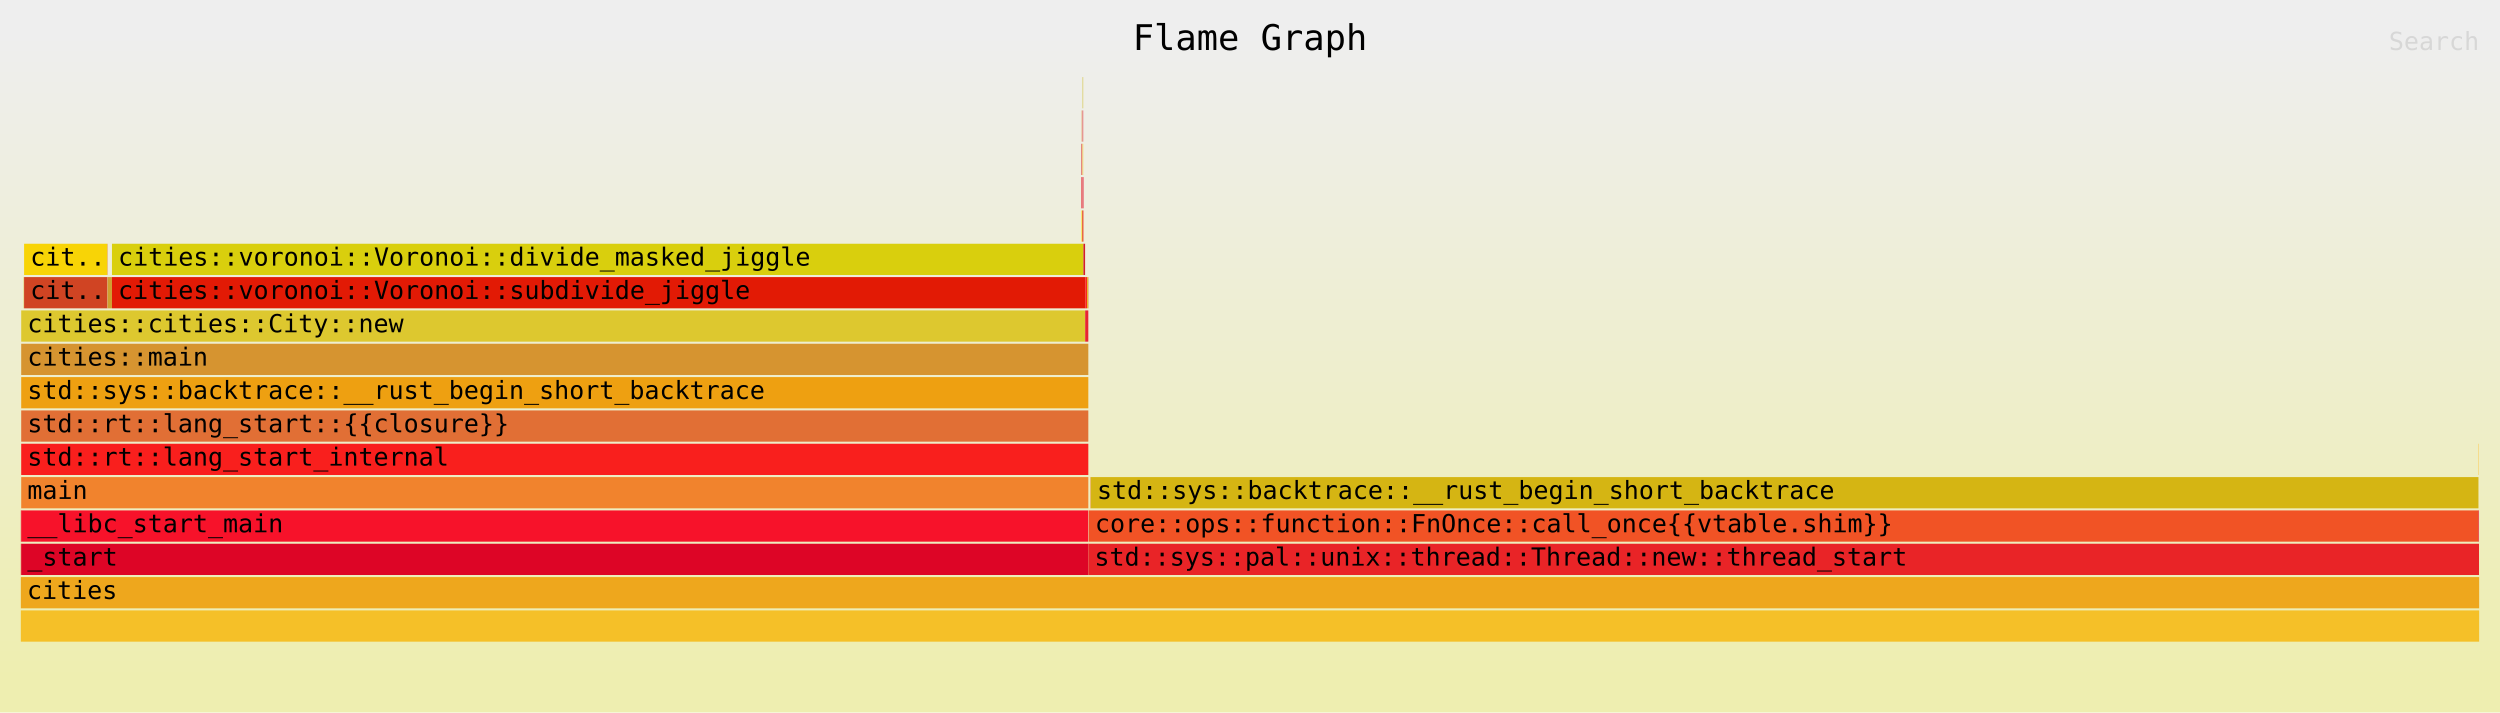
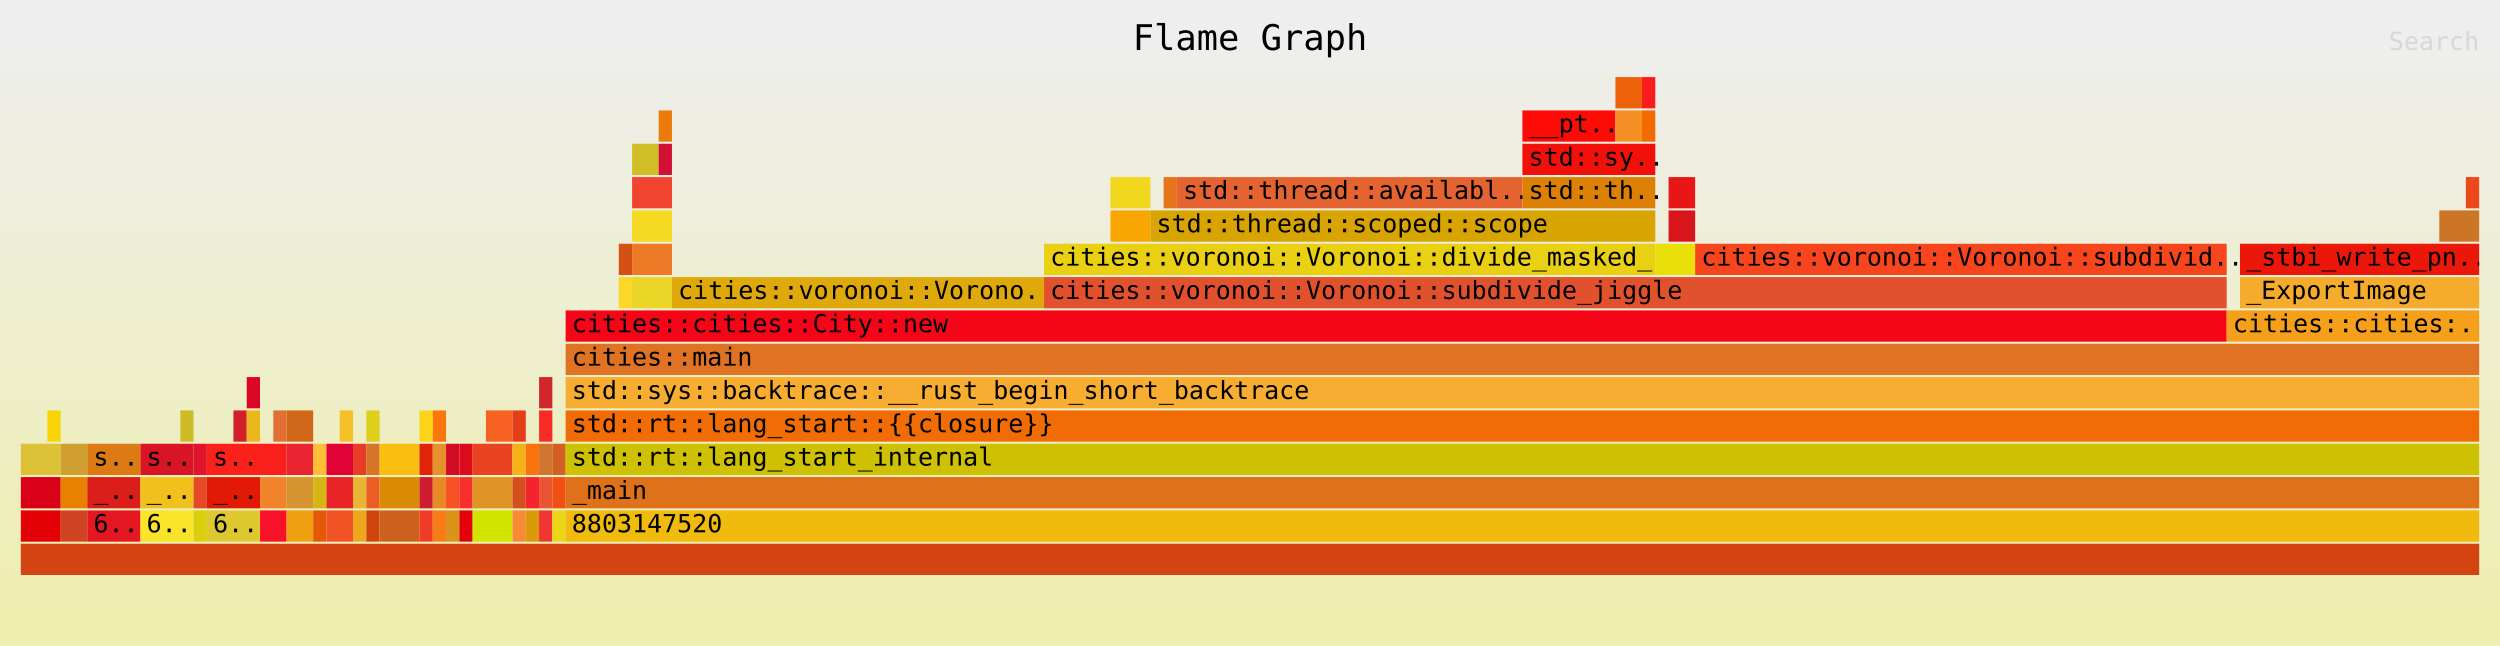
- <svg xmlns="http://www.w3.org/2000/svg" xmlns:ns1="http://github.com/jonhoo/inferno" version="1.1" width="1200" height="342" viewBox="0 0 1200 342">
+ <svg xmlns="http://www.w3.org/2000/svg" xmlns:ns1="http://github.com/jonhoo/inferno" version="1.1" width="1200" height="310" viewBox="0 0 1200 310">
  <defs>
    <linearGradient id="background" y1="0" y2="1" x1="0" x2="0">
      <stop stop-color="#eeeeee" offset="5%" />
      <stop stop-color="#eeeeb0" offset="95%" />
    </linearGradient>
  </defs>
  <style type="text/css">
text { font-family:monospace; font-size:12px }
#title { text-anchor:middle; font-size:17px; }
#matched { text-anchor:end; }
#search { text-anchor:end; opacity:0.1; cursor:pointer; }
#search:hover, #search.show { opacity:1; }
#subtitle { text-anchor:middle; font-color:rgb(160,160,160); }
#unzoom { cursor:pointer; }
#frames &gt; *:hover { stroke:black; stroke-width:0.5; cursor:pointer; }
.hide { display:none; }
.parent { opacity:0.5; }
</style>
-   <rect x="0" y="0" width="100%" height="342" fill="url(#background)" />
+   <rect x="0" y="0" width="100%" height="310" fill="url(#background)" />
  <text id="title" fill="rgb(0,0,0)" x="50%" y="24.00">Flame Graph</text>
-   <text id="details" fill="rgb(0,0,0)" x="10" y="325.00"> </text>
+   <text id="details" fill="rgb(0,0,0)" x="10" y="293.00"> </text>
  <text id="unzoom" class="hide" fill="rgb(0,0,0)" x="10" y="24.00">Reset Zoom</text>
  <text id="search" fill="rgb(0,0,0)" x="1190" y="24.00">Search</text>
-   <text id="matched" fill="rgb(0,0,0)" x="1190" y="325.00"> </text>
-   <svg id="frames" x="10" width="1180" total_samples="103723">
-     <g>
-       <rect x="0.001%" y="261" width="0.015%" height="15" fill="rgb(227,0,7)" ns1:x="1" ns1:w="15" />
-       <text x="0.251%" y="271.50" />
-     </g>
-     <g>
-       <rect x="0.001%" y="245" width="0.015%" height="15" fill="rgb(217,0,24)" ns1:x="1" ns1:w="15" />
-       <text x="0.251%" y="255.50" />
-     </g>
-     <g>
-       <rect x="0.114%" y="133" width="0.013%" height="15" fill="rgb(221,193,54)" ns1:x="118" ns1:w="13" />
-       <text x="0.364%" y="143.50" />
-     </g>
-     <g>
-       <rect x="0.133%" y="117" width="3.373%" height="15" fill="rgb(248,212,6)" ns1:x="138" ns1:w="3499" />
-       <text x="0.383%" y="127.50">cit..</text>
-     </g>
-     <g>
-       <rect x="0.132%" y="133" width="3.391%" height="15" fill="rgb(208,68,35)" ns1:x="137" ns1:w="3517" />
-       <text x="0.382%" y="143.50">cit..</text>
-     </g>
-     <g>
-       <rect x="3.506%" y="117" width="0.016%" height="15" fill="rgb(232,128,0)" ns1:x="3637" ns1:w="17" />
-       <text x="3.756%" y="127.50" />
-     </g>
-     <g>
-       <rect x="3.53%" y="133" width="0.176%" height="15" fill="rgb(207,160,47)" ns1:x="3661" ns1:w="183" />
-       <text x="3.78%" y="143.50" />
-     </g>
-     <g>
-       <rect x="43.144%" y="85" width="0.027%" height="15" fill="rgb(228,23,34)" ns1:x="44750" ns1:w="28" />
-       <text x="43.394%" y="95.50" />
-     </g>
-     <g>
-       <rect x="43.146%" y="69" width="0.025%" height="15" fill="rgb(218,30,26)" ns1:x="44752" ns1:w="26" />
-       <text x="43.396%" y="79.50" />
-     </g>
-     <g>
-       <rect x="43.157%" y="53" width="0.013%" height="15" fill="rgb(220,122,19)" ns1:x="44764" ns1:w="14" />
-       <text x="43.407%" y="63.50" />
-     </g>
-     <g>
-       <rect x="43.142%" y="101" width="0.031%" height="15" fill="rgb(250,228,42)" ns1:x="44748" ns1:w="32" />
-       <text x="43.392%" y="111.50" />
-     </g>
-     <g>
-       <rect x="43.192%" y="69" width="0.021%" height="15" fill="rgb(240,193,28)" ns1:x="44800" ns1:w="22" />
-       <text x="43.442%" y="79.50" />
-     </g>
-     <g>
-       <rect x="43.192%" y="53" width="0.021%" height="15" fill="rgb(216,20,37)" ns1:x="44800" ns1:w="22" />
-       <text x="43.442%" y="63.50" />
-     </g>
-     <g>
-       <rect x="43.192%" y="37" width="0.021%" height="15" fill="rgb(206,188,39)" ns1:x="44800" ns1:w="22" />
-       <text x="43.442%" y="47.50" />
-     </g>
-     <g>
-       <rect x="3.707%" y="117" width="39.517%" height="15" fill="rgb(217,207,13)" ns1:x="3845" ns1:w="40988" />
-       <text x="3.957%" y="127.50">cities::voronoi::Voronoi::divide_masked_jiggle</text>
-     </g>
-     <g>
-       <rect x="43.174%" y="101" width="0.05%" height="15" fill="rgb(231,73,38)" ns1:x="44781" ns1:w="52" />
-       <text x="43.424%" y="111.50" />
-     </g>
-     <g>
-       <rect x="43.188%" y="85" width="0.036%" height="15" fill="rgb(225,20,46)" ns1:x="44796" ns1:w="37" />
-       <text x="43.438%" y="95.50" />
-     </g>
-     <g>
-       <rect x="43.224%" y="117" width="0.068%" height="15" fill="rgb(210,31,41)" ns1:x="44833" ns1:w="70" />
-       <text x="43.474%" y="127.50" />
-     </g>
-     <g>
-       <rect x="0.015%" y="149" width="43.281%" height="15" fill="rgb(221,200,47)" ns1:x="16" ns1:w="44892" />
-       <text x="0.265%" y="159.50">cities::cities::City::new</text>
-     </g>
-     <g>
-       <rect x="3.706%" y="133" width="39.59%" height="15" fill="rgb(226,26,5)" ns1:x="3844" ns1:w="41064" />
-       <text x="3.956%" y="143.50">cities::voronoi::Voronoi::subdivide_jiggle</text>
-     </g>
-     <g>
-       <rect x="43.299%" y="133" width="0.069%" height="15" fill="rgb(249,33,26)" ns1:x="44911" ns1:w="72" />
-       <text x="43.549%" y="143.50" />
-     </g>
-     <g>
-       <rect x="43.372%" y="133" width="0.036%" height="15" fill="rgb(235,183,28)" ns1:x="44987" ns1:w="37" />
-       <text x="43.622%" y="143.50" />
-     </g>
-     <g>
-       <rect x="0.015%" y="261" width="43.408%" height="15" fill="rgb(221,5,38)" ns1:x="16" ns1:w="45024" />
-       <text x="0.265%" y="271.50">_start</text>
-     </g>
-     <g>
-       <rect x="0.015%" y="245" width="43.408%" height="15" fill="rgb(247,18,42)" ns1:x="16" ns1:w="45024" />
-       <text x="0.265%" y="255.50">__libc_start_main</text>
-     </g>
-     <g>
-       <rect x="0.015%" y="229" width="43.408%" height="15" fill="rgb(241,131,45)" ns1:x="16" ns1:w="45024" />
-       <text x="0.265%" y="239.50">main</text>
-     </g>
-     <g>
-       <rect x="0.015%" y="213" width="43.408%" height="15" fill="rgb(249,31,29)" ns1:x="16" ns1:w="45024" />
-       <text x="0.265%" y="223.50">std::rt::lang_start_internal</text>
-     </g>
-     <g>
-       <rect x="0.015%" y="197" width="43.408%" height="15" fill="rgb(225,111,53)" ns1:x="16" ns1:w="45024" />
-       <text x="0.265%" y="207.50">std::rt::lang_start::{{closure}}</text>
-     </g>
-     <g>
-       <rect x="0.015%" y="181" width="43.408%" height="15" fill="rgb(238,160,17)" ns1:x="16" ns1:w="45024" />
-       <text x="0.265%" y="191.50">std::sys::backtrace::__rust_begin_short_backtrace</text>
-     </g>
-     <g>
-       <rect x="0.015%" y="165" width="43.408%" height="15" fill="rgb(214,148,48)" ns1:x="16" ns1:w="45024" />
-       <text x="0.265%" y="175.50">cities::main</text>
-     </g>
-     <g>
-       <rect x="43.296%" y="149" width="0.127%" height="15" fill="rgb(232,36,49)" ns1:x="44908" ns1:w="132" />
-       <text x="43.546%" y="159.50" />
-     </g>
-     <g>
-       <rect x="43.408%" y="133" width="0.015%" height="15" fill="rgb(209,103,24)" ns1:x="45024" ns1:w="16" />
-       <text x="43.658%" y="143.50" />
-     </g>
-     <g>
-       <rect x="43.512%" y="229" width="0.013%" height="15" fill="rgb(229,88,8)" ns1:x="45132" ns1:w="13" />
-       <text x="43.762%" y="239.50" />
-     </g>
-     <g>
-       <rect x="43.525%" y="229" width="56.446%" height="15" fill="rgb(213,181,19)" ns1:x="45145" ns1:w="58547" />
-       <text x="43.775%" y="239.50">std::sys::backtrace::__rust_begin_short_backtrace</text>
-     </g>
-     <g>
-       <rect x="99.954%" y="213" width="0.016%" height="15" fill="rgb(254,191,54)" ns1:x="103675" ns1:w="17" />
-       <text x="100.204%" y="223.50" />
-     </g>
-     <g>
-       <rect x="43.443%" y="245" width="56.533%" height="15" fill="rgb(241,83,37)" ns1:x="45060" ns1:w="58638" />
-       <text x="43.693%" y="255.50">core::ops::function::FnOnce::call_once{{vtable.shim}}</text>
-     </g>
-     <g>
-       <rect x="43.423%" y="261" width="56.571%" height="15" fill="rgb(233,36,39)" ns1:x="45040" ns1:w="58677" />
-       <text x="43.673%" y="271.50">std::sys::pal::unix::thread::Thread::new::thread_start</text>
-     </g>
-     <g>
-       <rect x="99.976%" y="245" width="0.018%" height="15" fill="rgb(226,3,54)" ns1:x="103698" ns1:w="19" />
-       <text x="100.226%" y="255.50" />
-     </g>
-     <g>
-       <rect x="0%" y="293" width="100%" height="15" fill="rgb(245,192,40)" ns1:x="0" ns1:w="103723" />
-       <text x="0.25%" y="303.50" />
-     </g>
-     <g>
-       <rect x="0%" y="277" width="100%" height="15" fill="rgb(238,167,29)" ns1:x="0" ns1:w="103723" />
-       <text x="0.25%" y="287.50">cities</text>
+   <text id="matched" fill="rgb(0,0,0)" x="1190" y="293.00"> </text>
+   <svg id="frames" x="10" width="1180" total_samples="185">
+     <g>
+       <rect x="0%" y="245" width="1.622%" height="15" fill="rgb(227,0,7)" ns1:x="0" ns1:w="3" />
+       <text x="0.25%" y="255.50" />
+     </g>
+     <g>
+       <rect x="0%" y="229" width="1.622%" height="15" fill="rgb(217,0,24)" ns1:x="0" ns1:w="3" />
+       <text x="0.25%" y="239.50" />
+     </g>
+     <g>
+       <rect x="0%" y="213" width="1.622%" height="15" fill="rgb(221,193,54)" ns1:x="0" ns1:w="3" />
+       <text x="0.25%" y="223.50" />
+     </g>
+     <g>
+       <rect x="1.081%" y="197" width="0.54%" height="15" fill="rgb(248,212,6)" ns1:x="2" ns1:w="1" />
+       <text x="1.331%" y="207.50" />
+     </g>
+     <g>
+       <rect x="1.622%" y="245" width="1.081%" height="15" fill="rgb(208,68,35)" ns1:x="3" ns1:w="2" />
+       <text x="1.872%" y="255.50" />
+     </g>
+     <g>
+       <rect x="1.622%" y="229" width="1.081%" height="15" fill="rgb(232,128,0)" ns1:x="3" ns1:w="2" />
+       <text x="1.872%" y="239.50" />
+     </g>
+     <g>
+       <rect x="1.622%" y="213" width="1.081%" height="15" fill="rgb(207,160,47)" ns1:x="3" ns1:w="2" />
+       <text x="1.872%" y="223.50" />
+     </g>
+     <g>
+       <rect x="2.703%" y="245" width="2.162%" height="15" fill="rgb(228,23,34)" ns1:x="5" ns1:w="4" />
+       <text x="2.953%" y="255.50">6..</text>
+     </g>
+     <g>
+       <rect x="2.703%" y="229" width="2.162%" height="15" fill="rgb(218,30,26)" ns1:x="5" ns1:w="4" />
+       <text x="2.953%" y="239.50">_..</text>
+     </g>
+     <g>
+       <rect x="2.703%" y="213" width="2.162%" height="15" fill="rgb(220,122,19)" ns1:x="5" ns1:w="4" />
+       <text x="2.953%" y="223.50">s..</text>
+     </g>
+     <g>
+       <rect x="4.865%" y="245" width="2.162%" height="15" fill="rgb(250,228,42)" ns1:x="9" ns1:w="4" />
+       <text x="5.115%" y="255.50">6..</text>
+     </g>
+     <g>
+       <rect x="4.865%" y="229" width="2.162%" height="15" fill="rgb(240,193,28)" ns1:x="9" ns1:w="4" />
+       <text x="5.115%" y="239.50">_..</text>
+     </g>
+     <g>
+       <rect x="4.865%" y="213" width="2.162%" height="15" fill="rgb(216,20,37)" ns1:x="9" ns1:w="4" />
+       <text x="5.115%" y="223.50">s..</text>
+     </g>
+     <g>
+       <rect x="6.487%" y="197" width="0.54%" height="15" fill="rgb(206,188,39)" ns1:x="12" ns1:w="1" />
+       <text x="6.737%" y="207.50" />
+     </g>
+     <g>
+       <rect x="7.027%" y="245" width="0.54%" height="15" fill="rgb(217,207,13)" ns1:x="13" ns1:w="1" />
+       <text x="7.277%" y="255.50" />
+     </g>
+     <g>
+       <rect x="7.027%" y="229" width="0.54%" height="15" fill="rgb(231,73,38)" ns1:x="13" ns1:w="1" />
+       <text x="7.277%" y="239.50" />
+     </g>
+     <g>
+       <rect x="7.027%" y="213" width="0.54%" height="15" fill="rgb(225,20,46)" ns1:x="13" ns1:w="1" />
+       <text x="7.277%" y="223.50" />
+     </g>
+     <g>
+       <rect x="8.649%" y="197" width="0.54%" height="15" fill="rgb(210,31,41)" ns1:x="16" ns1:w="1" />
+       <text x="8.899%" y="207.50" />
+     </g>
+     <g>
+       <rect x="7.568%" y="245" width="2.162%" height="15" fill="rgb(221,200,47)" ns1:x="14" ns1:w="4" />
+       <text x="7.818%" y="255.50">6..</text>
+     </g>
+     <g>
+       <rect x="7.568%" y="229" width="2.162%" height="15" fill="rgb(226,26,5)" ns1:x="14" ns1:w="4" />
+       <text x="7.818%" y="239.50">_..</text>
+     </g>
+     <g>
+       <rect x="7.568%" y="213" width="2.162%" height="15" fill="rgb(249,33,26)" ns1:x="14" ns1:w="4" />
+       <text x="7.818%" y="223.50">s..</text>
+     </g>
+     <g>
+       <rect x="9.189%" y="197" width="0.54%" height="15" fill="rgb(235,183,28)" ns1:x="17" ns1:w="1" />
+       <text x="9.439%" y="207.50" />
+     </g>
+     <g>
+       <rect x="9.189%" y="181" width="0.54%" height="15" fill="rgb(221,5,38)" ns1:x="17" ns1:w="1" />
+       <text x="9.439%" y="191.50" />
+     </g>
+     <g>
+       <rect x="9.73%" y="245" width="1.081%" height="15" fill="rgb(247,18,42)" ns1:x="18" ns1:w="2" />
+       <text x="9.98%" y="255.50" />
+     </g>
+     <g>
+       <rect x="9.73%" y="229" width="1.081%" height="15" fill="rgb(241,131,45)" ns1:x="18" ns1:w="2" />
+       <text x="9.98%" y="239.50" />
+     </g>
+     <g>
+       <rect x="9.73%" y="213" width="1.081%" height="15" fill="rgb(249,31,29)" ns1:x="18" ns1:w="2" />
+       <text x="9.98%" y="223.50" />
+     </g>
+     <g>
+       <rect x="10.27%" y="197" width="0.54%" height="15" fill="rgb(225,111,53)" ns1:x="19" ns1:w="1" />
+       <text x="10.52%" y="207.50" />
+     </g>
+     <g>
+       <rect x="10.811%" y="245" width="1.081%" height="15" fill="rgb(238,160,17)" ns1:x="20" ns1:w="2" />
+       <text x="11.061%" y="255.50" />
+     </g>
+     <g>
+       <rect x="10.811%" y="229" width="1.081%" height="15" fill="rgb(214,148,48)" ns1:x="20" ns1:w="2" />
+       <text x="11.061%" y="239.50" />
+     </g>
+     <g>
+       <rect x="10.811%" y="213" width="1.081%" height="15" fill="rgb(232,36,49)" ns1:x="20" ns1:w="2" />
+       <text x="11.061%" y="223.50" />
+     </g>
+     <g>
+       <rect x="10.811%" y="197" width="1.081%" height="15" fill="rgb(209,103,24)" ns1:x="20" ns1:w="2" />
+       <text x="11.061%" y="207.50" />
+     </g>
+     <g>
+       <rect x="11.892%" y="245" width="0.54%" height="15" fill="rgb(229,88,8)" ns1:x="22" ns1:w="1" />
+       <text x="12.142%" y="255.50" />
+     </g>
+     <g>
+       <rect x="11.892%" y="229" width="0.54%" height="15" fill="rgb(213,181,19)" ns1:x="22" ns1:w="1" />
+       <text x="12.142%" y="239.50" />
+     </g>
+     <g>
+       <rect x="11.892%" y="213" width="0.54%" height="15" fill="rgb(254,191,54)" ns1:x="22" ns1:w="1" />
+       <text x="12.142%" y="223.50" />
+     </g>
+     <g>
+       <rect x="12.432%" y="245" width="1.081%" height="15" fill="rgb(241,83,37)" ns1:x="23" ns1:w="2" />
+       <text x="12.682%" y="255.50" />
+     </g>
+     <g>
+       <rect x="12.432%" y="229" width="1.081%" height="15" fill="rgb(233,36,39)" ns1:x="23" ns1:w="2" />
+       <text x="12.682%" y="239.50" />
+     </g>
+     <g>
+       <rect x="12.432%" y="213" width="1.081%" height="15" fill="rgb(226,3,54)" ns1:x="23" ns1:w="2" />
+       <text x="12.682%" y="223.50" />
+     </g>
+     <g>
+       <rect x="12.973%" y="197" width="0.54%" height="15" fill="rgb(245,192,40)" ns1:x="24" ns1:w="1" />
+       <text x="13.223%" y="207.50" />
+     </g>
+     <g>
+       <rect x="13.514%" y="245" width="0.54%" height="15" fill="rgb(238,167,29)" ns1:x="25" ns1:w="1" />
+       <text x="13.764%" y="255.50" />
+     </g>
+     <g>
+       <rect x="13.514%" y="229" width="0.54%" height="15" fill="rgb(232,182,51)" ns1:x="25" ns1:w="1" />
+       <text x="13.764%" y="239.50" />
+     </g>
+     <g>
+       <rect x="13.514%" y="213" width="0.54%" height="15" fill="rgb(231,60,39)" ns1:x="25" ns1:w="1" />
+       <text x="13.764%" y="223.50" />
+     </g>
+     <g>
+       <rect x="14.054%" y="245" width="0.54%" height="15" fill="rgb(208,69,12)" ns1:x="26" ns1:w="1" />
+       <text x="14.304%" y="255.50" />
+     </g>
+     <g>
+       <rect x="14.054%" y="229" width="0.54%" height="15" fill="rgb(235,93,37)" ns1:x="26" ns1:w="1" />
+       <text x="14.304%" y="239.50" />
+     </g>
+     <g>
+       <rect x="14.054%" y="213" width="0.54%" height="15" fill="rgb(213,116,39)" ns1:x="26" ns1:w="1" />
+       <text x="14.304%" y="223.50" />
+     </g>
+     <g>
+       <rect x="14.054%" y="197" width="0.54%" height="15" fill="rgb(222,207,29)" ns1:x="26" ns1:w="1" />
+       <text x="14.304%" y="207.50" />
+     </g>
+     <g>
+       <rect x="14.595%" y="245" width="1.622%" height="15" fill="rgb(206,96,30)" ns1:x="27" ns1:w="3" />
+       <text x="14.845%" y="255.50" />
+     </g>
+     <g>
+       <rect x="14.595%" y="229" width="1.622%" height="15" fill="rgb(218,138,4)" ns1:x="27" ns1:w="3" />
+       <text x="14.845%" y="239.50" />
+     </g>
+     <g>
+       <rect x="14.595%" y="213" width="1.622%" height="15" fill="rgb(250,191,14)" ns1:x="27" ns1:w="3" />
+       <text x="14.845%" y="223.50" />
+     </g>
+     <g>
+       <rect x="16.216%" y="245" width="0.54%" height="15" fill="rgb(239,60,40)" ns1:x="30" ns1:w="1" />
+       <text x="16.466%" y="255.50" />
+     </g>
+     <g>
+       <rect x="16.216%" y="229" width="0.54%" height="15" fill="rgb(206,27,48)" ns1:x="30" ns1:w="1" />
+       <text x="16.466%" y="239.50" />
+     </g>
+     <g>
+       <rect x="16.216%" y="213" width="0.54%" height="15" fill="rgb(225,35,8)" ns1:x="30" ns1:w="1" />
+       <text x="16.466%" y="223.50" />
+     </g>
+     <g>
+       <rect x="16.216%" y="197" width="0.54%" height="15" fill="rgb(250,213,24)" ns1:x="30" ns1:w="1" />
+       <text x="16.466%" y="207.50" />
+     </g>
+     <g>
+       <rect x="16.757%" y="245" width="0.54%" height="15" fill="rgb(247,123,22)" ns1:x="31" ns1:w="1" />
+       <text x="17.007%" y="255.50" />
+     </g>
+     <g>
+       <rect x="16.757%" y="229" width="0.54%" height="15" fill="rgb(231,138,38)" ns1:x="31" ns1:w="1" />
+       <text x="17.007%" y="239.50" />
+     </g>
+     <g>
+       <rect x="16.757%" y="213" width="0.54%" height="15" fill="rgb(231,145,46)" ns1:x="31" ns1:w="1" />
+       <text x="17.007%" y="223.50" />
+     </g>
+     <g>
+       <rect x="16.757%" y="197" width="0.54%" height="15" fill="rgb(251,118,11)" ns1:x="31" ns1:w="1" />
+       <text x="17.007%" y="207.50" />
+     </g>
+     <g>
+       <rect x="17.297%" y="245" width="0.54%" height="15" fill="rgb(217,147,25)" ns1:x="32" ns1:w="1" />
+       <text x="17.547%" y="255.50" />
+     </g>
+     <g>
+       <rect x="17.297%" y="229" width="0.54%" height="15" fill="rgb(247,81,37)" ns1:x="32" ns1:w="1" />
+       <text x="17.547%" y="239.50" />
+     </g>
+     <g>
+       <rect x="17.297%" y="213" width="0.54%" height="15" fill="rgb(209,12,38)" ns1:x="32" ns1:w="1" />
+       <text x="17.547%" y="223.50" />
+     </g>
+     <g>
+       <rect x="17.838%" y="245" width="0.54%" height="15" fill="rgb(227,1,9)" ns1:x="33" ns1:w="1" />
+       <text x="18.088%" y="255.50" />
+     </g>
+     <g>
+       <rect x="17.838%" y="229" width="0.54%" height="15" fill="rgb(248,47,43)" ns1:x="33" ns1:w="1" />
+       <text x="18.088%" y="239.50" />
+     </g>
+     <g>
+       <rect x="17.838%" y="213" width="0.54%" height="15" fill="rgb(221,10,30)" ns1:x="33" ns1:w="1" />
+       <text x="18.088%" y="223.50" />
+     </g>
+     <g>
+       <rect x="18.378%" y="245" width="1.622%" height="15" fill="rgb(210,229,1)" ns1:x="34" ns1:w="3" />
+       <text x="18.628%" y="255.50" />
+     </g>
+     <g>
+       <rect x="18.378%" y="229" width="1.622%" height="15" fill="rgb(222,148,37)" ns1:x="34" ns1:w="3" />
+       <text x="18.628%" y="239.50" />
+     </g>
+     <g>
+       <rect x="18.378%" y="213" width="1.622%" height="15" fill="rgb(234,67,33)" ns1:x="34" ns1:w="3" />
+       <text x="18.628%" y="223.50" />
+     </g>
+     <g>
+       <rect x="18.919%" y="197" width="1.081%" height="15" fill="rgb(247,98,35)" ns1:x="35" ns1:w="2" />
+       <text x="19.169%" y="207.50" />
+     </g>
+     <g>
+       <rect x="20%" y="245" width="0.54%" height="15" fill="rgb(247,138,52)" ns1:x="37" ns1:w="1" />
+       <text x="20.25%" y="255.50" />
+     </g>
+     <g>
+       <rect x="20%" y="229" width="0.54%" height="15" fill="rgb(213,79,30)" ns1:x="37" ns1:w="1" />
+       <text x="20.25%" y="239.50" />
+     </g>
+     <g>
+       <rect x="20%" y="213" width="0.54%" height="15" fill="rgb(246,177,23)" ns1:x="37" ns1:w="1" />
+       <text x="20.25%" y="223.50" />
+     </g>
+     <g>
+       <rect x="20%" y="197" width="0.54%" height="15" fill="rgb(230,62,27)" ns1:x="37" ns1:w="1" />
+       <text x="20.25%" y="207.50" />
+     </g>
+     <g>
+       <rect x="20.541%" y="245" width="0.54%" height="15" fill="rgb(216,154,8)" ns1:x="38" ns1:w="1" />
+       <text x="20.791%" y="255.50" />
+     </g>
+     <g>
+       <rect x="20.541%" y="229" width="0.54%" height="15" fill="rgb(244,35,45)" ns1:x="38" ns1:w="1" />
+       <text x="20.791%" y="239.50" />
+     </g>
+     <g>
+       <rect x="20.541%" y="213" width="0.54%" height="15" fill="rgb(251,115,12)" ns1:x="38" ns1:w="1" />
+       <text x="20.791%" y="223.50" />
+     </g>
+     <g>
+       <rect x="21.081%" y="245" width="0.54%" height="15" fill="rgb(240,54,50)" ns1:x="39" ns1:w="1" />
+       <text x="21.331%" y="255.50" />
+     </g>
+     <g>
+       <rect x="21.081%" y="229" width="0.54%" height="15" fill="rgb(233,84,52)" ns1:x="39" ns1:w="1" />
+       <text x="21.331%" y="239.50" />
+     </g>
+     <g>
+       <rect x="21.081%" y="213" width="0.54%" height="15" fill="rgb(207,117,47)" ns1:x="39" ns1:w="1" />
+       <text x="21.331%" y="223.50" />
+     </g>
+     <g>
+       <rect x="21.081%" y="197" width="0.54%" height="15" fill="rgb(249,43,39)" ns1:x="39" ns1:w="1" />
+       <text x="21.331%" y="207.50" />
+     </g>
+     <g>
+       <rect x="21.081%" y="181" width="0.54%" height="15" fill="rgb(209,38,44)" ns1:x="39" ns1:w="1" />
+       <text x="21.331%" y="191.50" />
+     </g>
+     <g>
+       <rect x="21.622%" y="245" width="0.54%" height="15" fill="rgb(236,212,23)" ns1:x="40" ns1:w="1" />
+       <text x="21.872%" y="255.50" />
+     </g>
+     <g>
+       <rect x="21.622%" y="229" width="0.54%" height="15" fill="rgb(242,79,21)" ns1:x="40" ns1:w="1" />
+       <text x="21.872%" y="239.50" />
+     </g>
+     <g>
+       <rect x="21.622%" y="213" width="0.54%" height="15" fill="rgb(211,96,35)" ns1:x="40" ns1:w="1" />
+       <text x="21.872%" y="223.50" />
+     </g>
+     <g>
+       <rect x="24.324%" y="133" width="0.54%" height="15" fill="rgb(253,215,40)" ns1:x="45" ns1:w="1" />
+       <text x="24.574%" y="143.50" />
+     </g>
+     <g>
+       <rect x="24.324%" y="117" width="0.54%" height="15" fill="rgb(211,81,21)" ns1:x="45" ns1:w="1" />
+       <text x="24.574%" y="127.50" />
+     </g>
+     <g>
+       <rect x="24.865%" y="69" width="1.081%" height="15" fill="rgb(208,190,38)" ns1:x="46" ns1:w="2" />
+       <text x="25.115%" y="79.50" />
+     </g>
+     <g>
+       <rect x="24.865%" y="133" width="1.622%" height="15" fill="rgb(235,213,38)" ns1:x="46" ns1:w="3" />
+       <text x="25.115%" y="143.50" />
+     </g>
+     <g>
+       <rect x="24.865%" y="117" width="1.622%" height="15" fill="rgb(237,122,38)" ns1:x="46" ns1:w="3" />
+       <text x="25.115%" y="127.50" />
+     </g>
+     <g>
+       <rect x="24.865%" y="101" width="1.622%" height="15" fill="rgb(244,218,35)" ns1:x="46" ns1:w="3" />
+       <text x="25.115%" y="111.50" />
+     </g>
+     <g>
+       <rect x="24.865%" y="85" width="1.622%" height="15" fill="rgb(240,68,47)" ns1:x="46" ns1:w="3" />
+       <text x="25.115%" y="95.50" />
+     </g>
+     <g>
+       <rect x="25.946%" y="69" width="0.54%" height="15" fill="rgb(210,16,53)" ns1:x="48" ns1:w="1" />
+       <text x="26.196%" y="79.50" />
+     </g>
+     <g>
+       <rect x="25.946%" y="53" width="0.54%" height="15" fill="rgb(235,124,12)" ns1:x="48" ns1:w="1" />
+       <text x="26.196%" y="63.50" />
+     </g>
+     <g>
+       <rect x="26.486%" y="133" width="15.135%" height="15" fill="rgb(224,169,11)" ns1:x="49" ns1:w="28" />
+       <text x="26.736%" y="143.50">cities::voronoi::Vorono..</text>
+     </g>
+     <g>
+       <rect x="44.324%" y="101" width="1.622%" height="15" fill="rgb(250,166,2)" ns1:x="82" ns1:w="3" />
+       <text x="44.574%" y="111.50" />
+     </g>
+     <g>
+       <rect x="44.324%" y="85" width="1.622%" height="15" fill="rgb(242,216,29)" ns1:x="82" ns1:w="3" />
+       <text x="44.574%" y="95.50" />
+     </g>
+     <g>
+       <rect x="46.486%" y="85" width="0.54%" height="15" fill="rgb(230,116,27)" ns1:x="86" ns1:w="1" />
+       <text x="46.736%" y="95.50" />
+     </g>
+     <g>
+       <rect x="47.027%" y="85" width="14.054%" height="15" fill="rgb(228,99,48)" ns1:x="87" ns1:w="26" />
+       <text x="47.277%" y="95.50">std::thread::availabl..</text>
+     </g>
+     <g>
+       <rect x="61.081%" y="53" width="3.784%" height="15" fill="rgb(253,11,6)" ns1:x="113" ns1:w="7" />
+       <text x="61.331%" y="63.50">__pt..</text>
+     </g>
+     <g>
+       <rect x="64.865%" y="53" width="1.081%" height="15" fill="rgb(247,143,39)" ns1:x="120" ns1:w="2" />
+       <text x="65.115%" y="63.50" />
+     </g>
+     <g>
+       <rect x="64.865%" y="37" width="1.081%" height="15" fill="rgb(236,97,10)" ns1:x="120" ns1:w="2" />
+       <text x="65.115%" y="47.50" />
+     </g>
+     <g>
+       <rect x="41.622%" y="117" width="24.865%" height="15" fill="rgb(233,208,19)" ns1:x="77" ns1:w="46" />
+       <text x="41.872%" y="127.50">cities::voronoi::Voronoi::divide_masked_..</text>
+     </g>
+     <g>
+       <rect x="45.946%" y="101" width="20.541%" height="15" fill="rgb(216,164,2)" ns1:x="85" ns1:w="38" />
+       <text x="46.196%" y="111.50">std::thread::scoped::scope</text>
+     </g>
+     <g>
+       <rect x="61.081%" y="85" width="5.405%" height="15" fill="rgb(220,129,5)" ns1:x="113" ns1:w="10" />
+       <text x="61.331%" y="95.50">std::th..</text>
+     </g>
+     <g>
+       <rect x="61.081%" y="69" width="5.405%" height="15" fill="rgb(242,17,10)" ns1:x="113" ns1:w="10" />
+       <text x="61.331%" y="79.50">std::sy..</text>
+     </g>
+     <g>
+       <rect x="65.946%" y="53" width="0.54%" height="15" fill="rgb(242,107,0)" ns1:x="122" ns1:w="1" />
+       <text x="66.196%" y="63.50" />
+     </g>
+     <g>
+       <rect x="65.946%" y="37" width="0.54%" height="15" fill="rgb(251,28,31)" ns1:x="122" ns1:w="1" />
+       <text x="66.196%" y="47.50" />
+     </g>
+     <g>
+       <rect x="66.487%" y="117" width="1.622%" height="15" fill="rgb(233,223,10)" ns1:x="123" ns1:w="3" />
+       <text x="66.737%" y="127.50" />
+     </g>
+     <g>
+       <rect x="67.027%" y="101" width="1.081%" height="15" fill="rgb(215,21,27)" ns1:x="124" ns1:w="2" />
+       <text x="67.277%" y="111.50" />
+     </g>
+     <g>
+       <rect x="67.027%" y="85" width="1.081%" height="15" fill="rgb(232,23,21)" ns1:x="124" ns1:w="2" />
+       <text x="67.277%" y="95.50" />
+     </g>
+     <g>
+       <rect x="22.162%" y="149" width="67.568%" height="15" fill="rgb(244,5,23)" ns1:x="41" ns1:w="125" />
+       <text x="22.412%" y="159.50">cities::cities::City::new</text>
+     </g>
+     <g>
+       <rect x="41.622%" y="133" width="48.108%" height="15" fill="rgb(226,81,46)" ns1:x="77" ns1:w="89" />
+       <text x="41.872%" y="143.50">cities::voronoi::Voronoi::subdivide_jiggle</text>
+     </g>
+     <g>
+       <rect x="68.108%" y="117" width="21.622%" height="15" fill="rgb(247,70,30)" ns1:x="126" ns1:w="40" />
+       <text x="68.358%" y="127.50">cities::voronoi::Voronoi::subdivid..</text>
+     </g>
+     <g>
+       <rect x="0%" y="261" width="100%" height="15" fill="rgb(212,68,19)" ns1:x="0" ns1:w="185" />
+       <text x="0.25%" y="271.50" />
+     </g>
+     <g>
+       <rect x="22.162%" y="245" width="77.838%" height="15" fill="rgb(240,187,13)" ns1:x="41" ns1:w="144" />
+       <text x="22.412%" y="255.50">8803147520</text>
+     </g>
+     <g>
+       <rect x="22.162%" y="229" width="77.838%" height="15" fill="rgb(223,113,26)" ns1:x="41" ns1:w="144" />
+       <text x="22.412%" y="239.50">_main</text>
+     </g>
+     <g>
+       <rect x="22.162%" y="213" width="77.838%" height="15" fill="rgb(206,192,2)" ns1:x="41" ns1:w="144" />
+       <text x="22.412%" y="223.50">std::rt::lang_start_internal</text>
+     </g>
+     <g>
+       <rect x="22.162%" y="197" width="77.838%" height="15" fill="rgb(241,108,4)" ns1:x="41" ns1:w="144" />
+       <text x="22.412%" y="207.50">std::rt::lang_start::{{closure}}</text>
+     </g>
+     <g>
+       <rect x="22.162%" y="181" width="77.838%" height="15" fill="rgb(247,173,49)" ns1:x="41" ns1:w="144" />
+       <text x="22.412%" y="191.50">std::sys::backtrace::__rust_begin_short_backtrace</text>
+     </g>
+     <g>
+       <rect x="22.162%" y="165" width="77.838%" height="15" fill="rgb(224,114,35)" ns1:x="41" ns1:w="144" />
+       <text x="22.412%" y="175.50">cities::main</text>
+     </g>
+     <g>
+       <rect x="89.73%" y="149" width="10.27%" height="15" fill="rgb(245,159,27)" ns1:x="166" ns1:w="19" />
+       <text x="89.98%" y="159.50">cities::cities:..</text>
+     </g>
+     <g>
+       <rect x="90.27%" y="133" width="9.73%" height="15" fill="rgb(245,172,44)" ns1:x="167" ns1:w="18" />
+       <text x="90.52%" y="143.50">_ExportImage</text>
+     </g>
+     <g>
+       <rect x="90.27%" y="117" width="9.73%" height="15" fill="rgb(236,23,11)" ns1:x="167" ns1:w="18" />
+       <text x="90.52%" y="127.50">_stbi_write_pn..</text>
+     </g>
+     <g>
+       <rect x="98.378%" y="101" width="1.622%" height="15" fill="rgb(205,117,38)" ns1:x="182" ns1:w="3" />
+       <text x="98.628%" y="111.50" />
+     </g>
+     <g>
+       <rect x="99.46%" y="85" width="0.54%" height="15" fill="rgb(237,72,25)" ns1:x="184" ns1:w="1" />
+       <text x="99.71%" y="95.50" />
    </g>
  </svg>
</svg>
